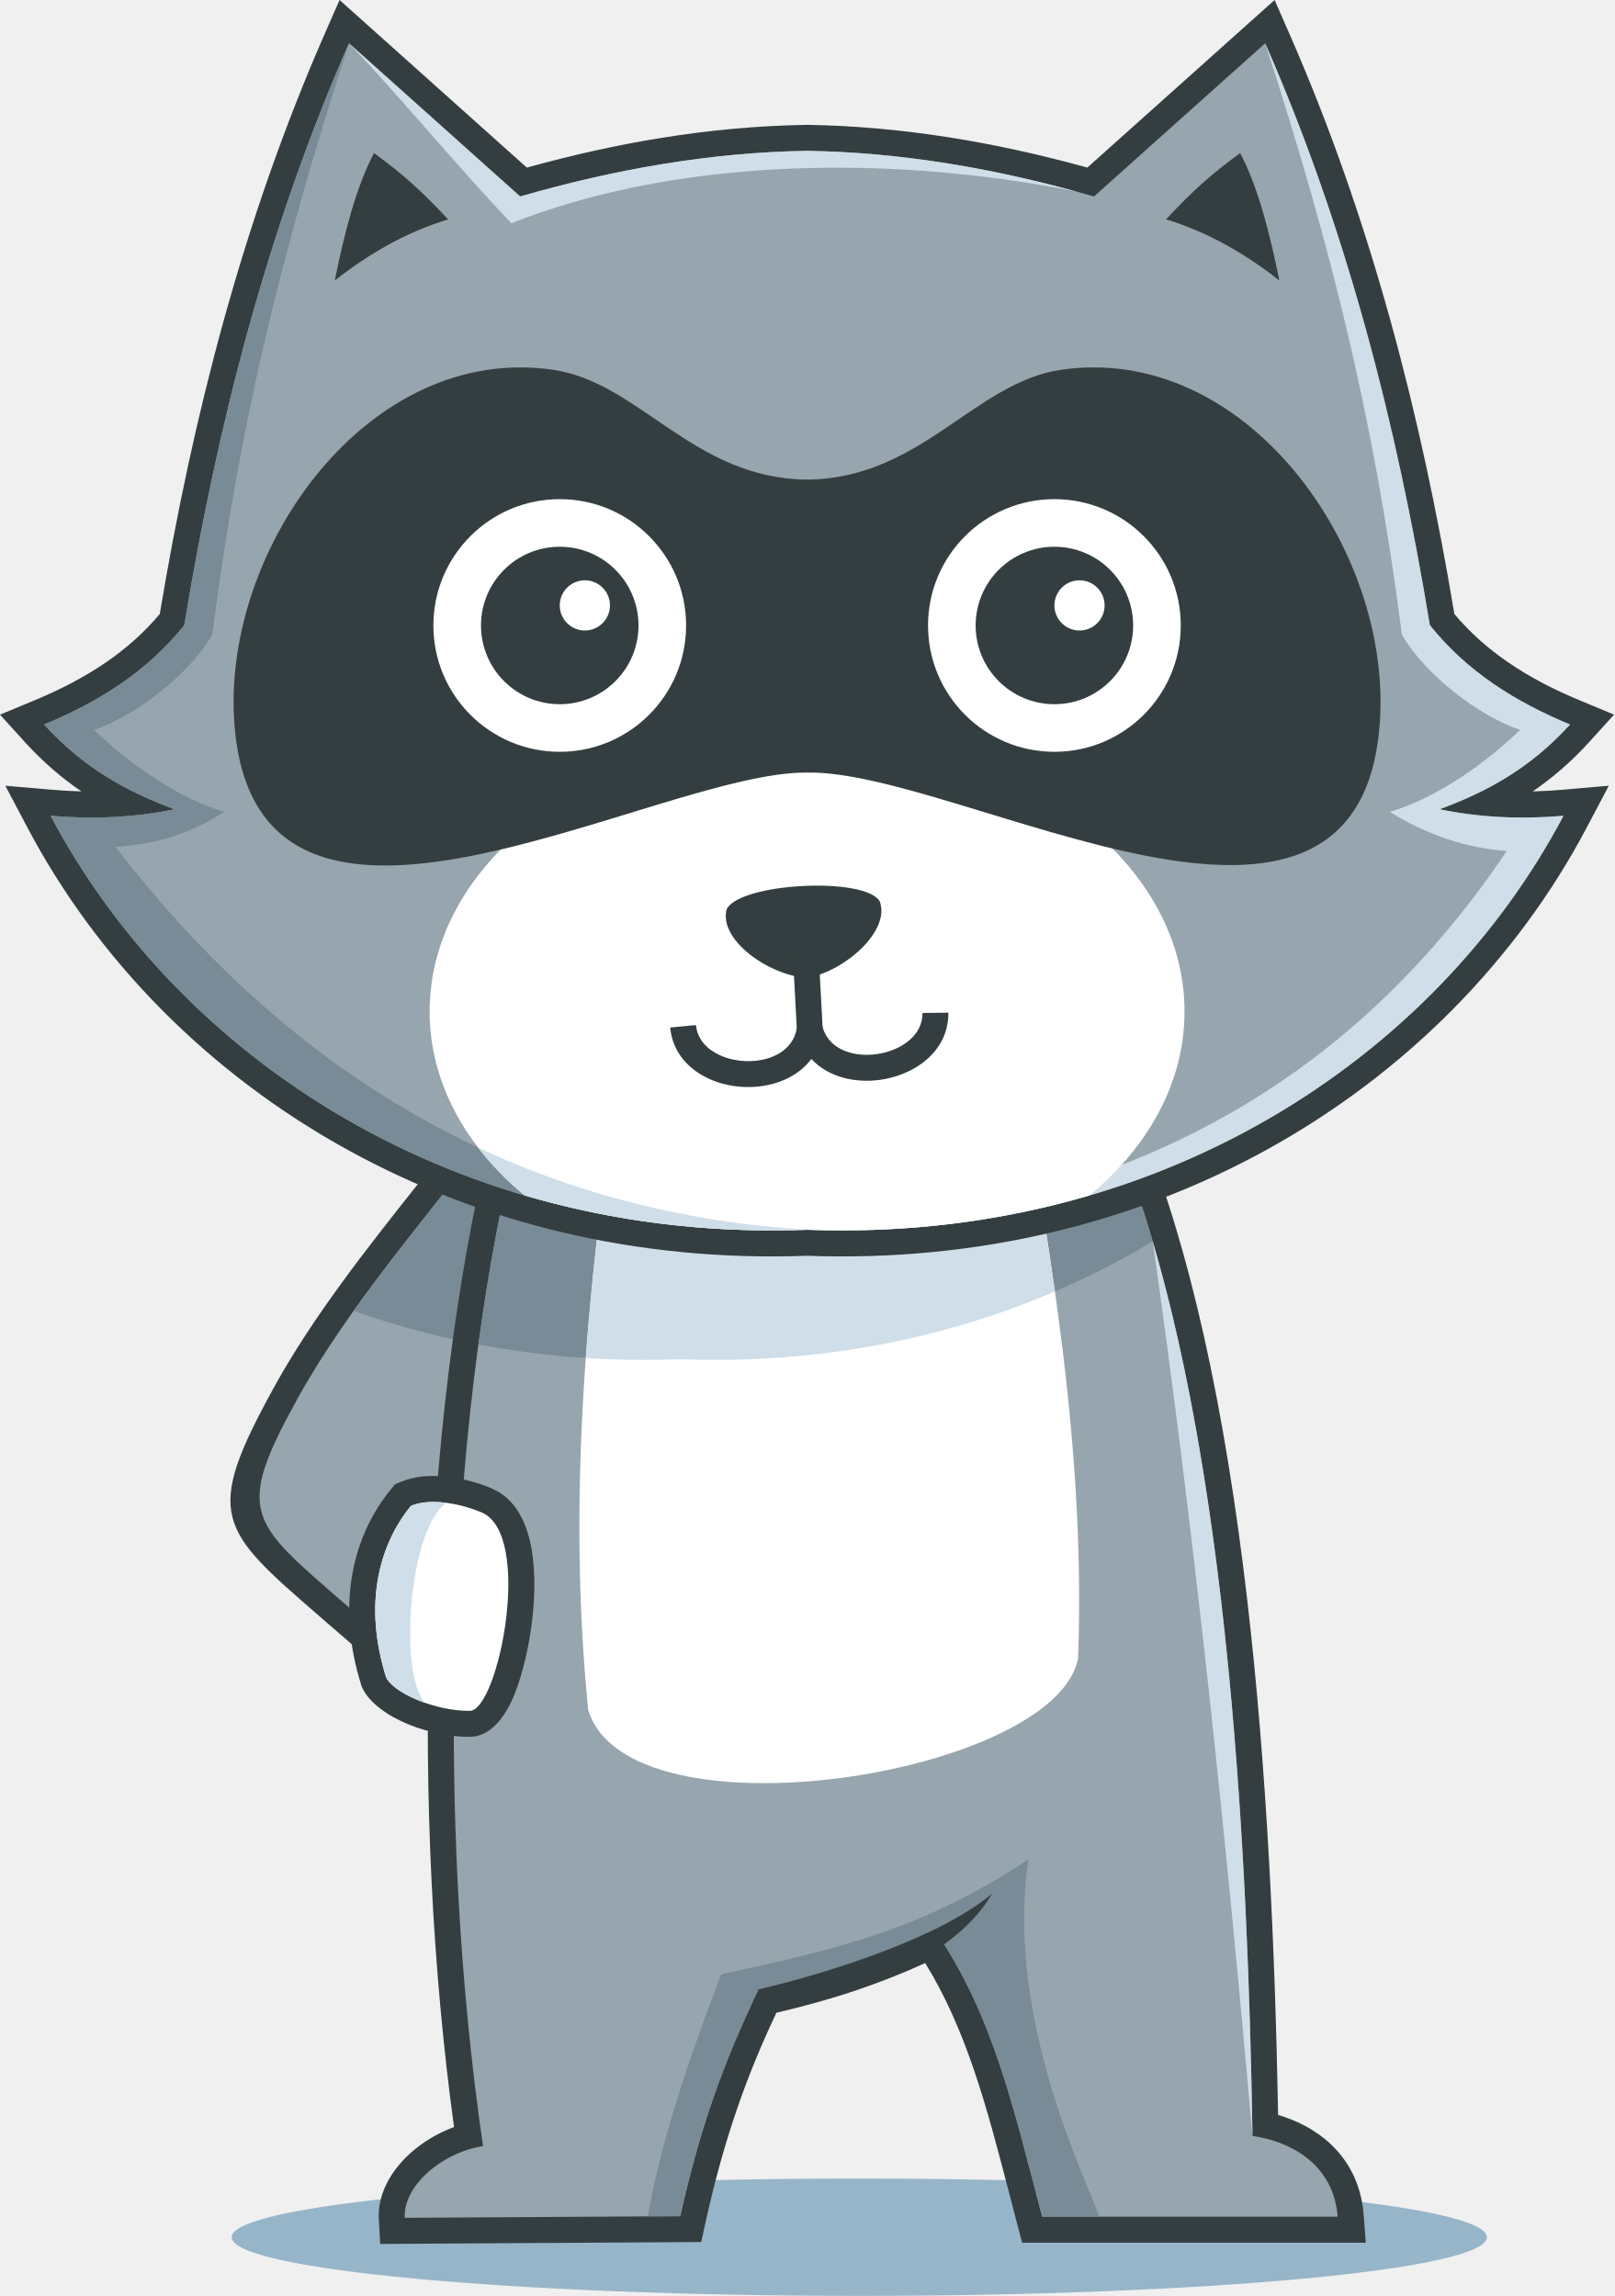
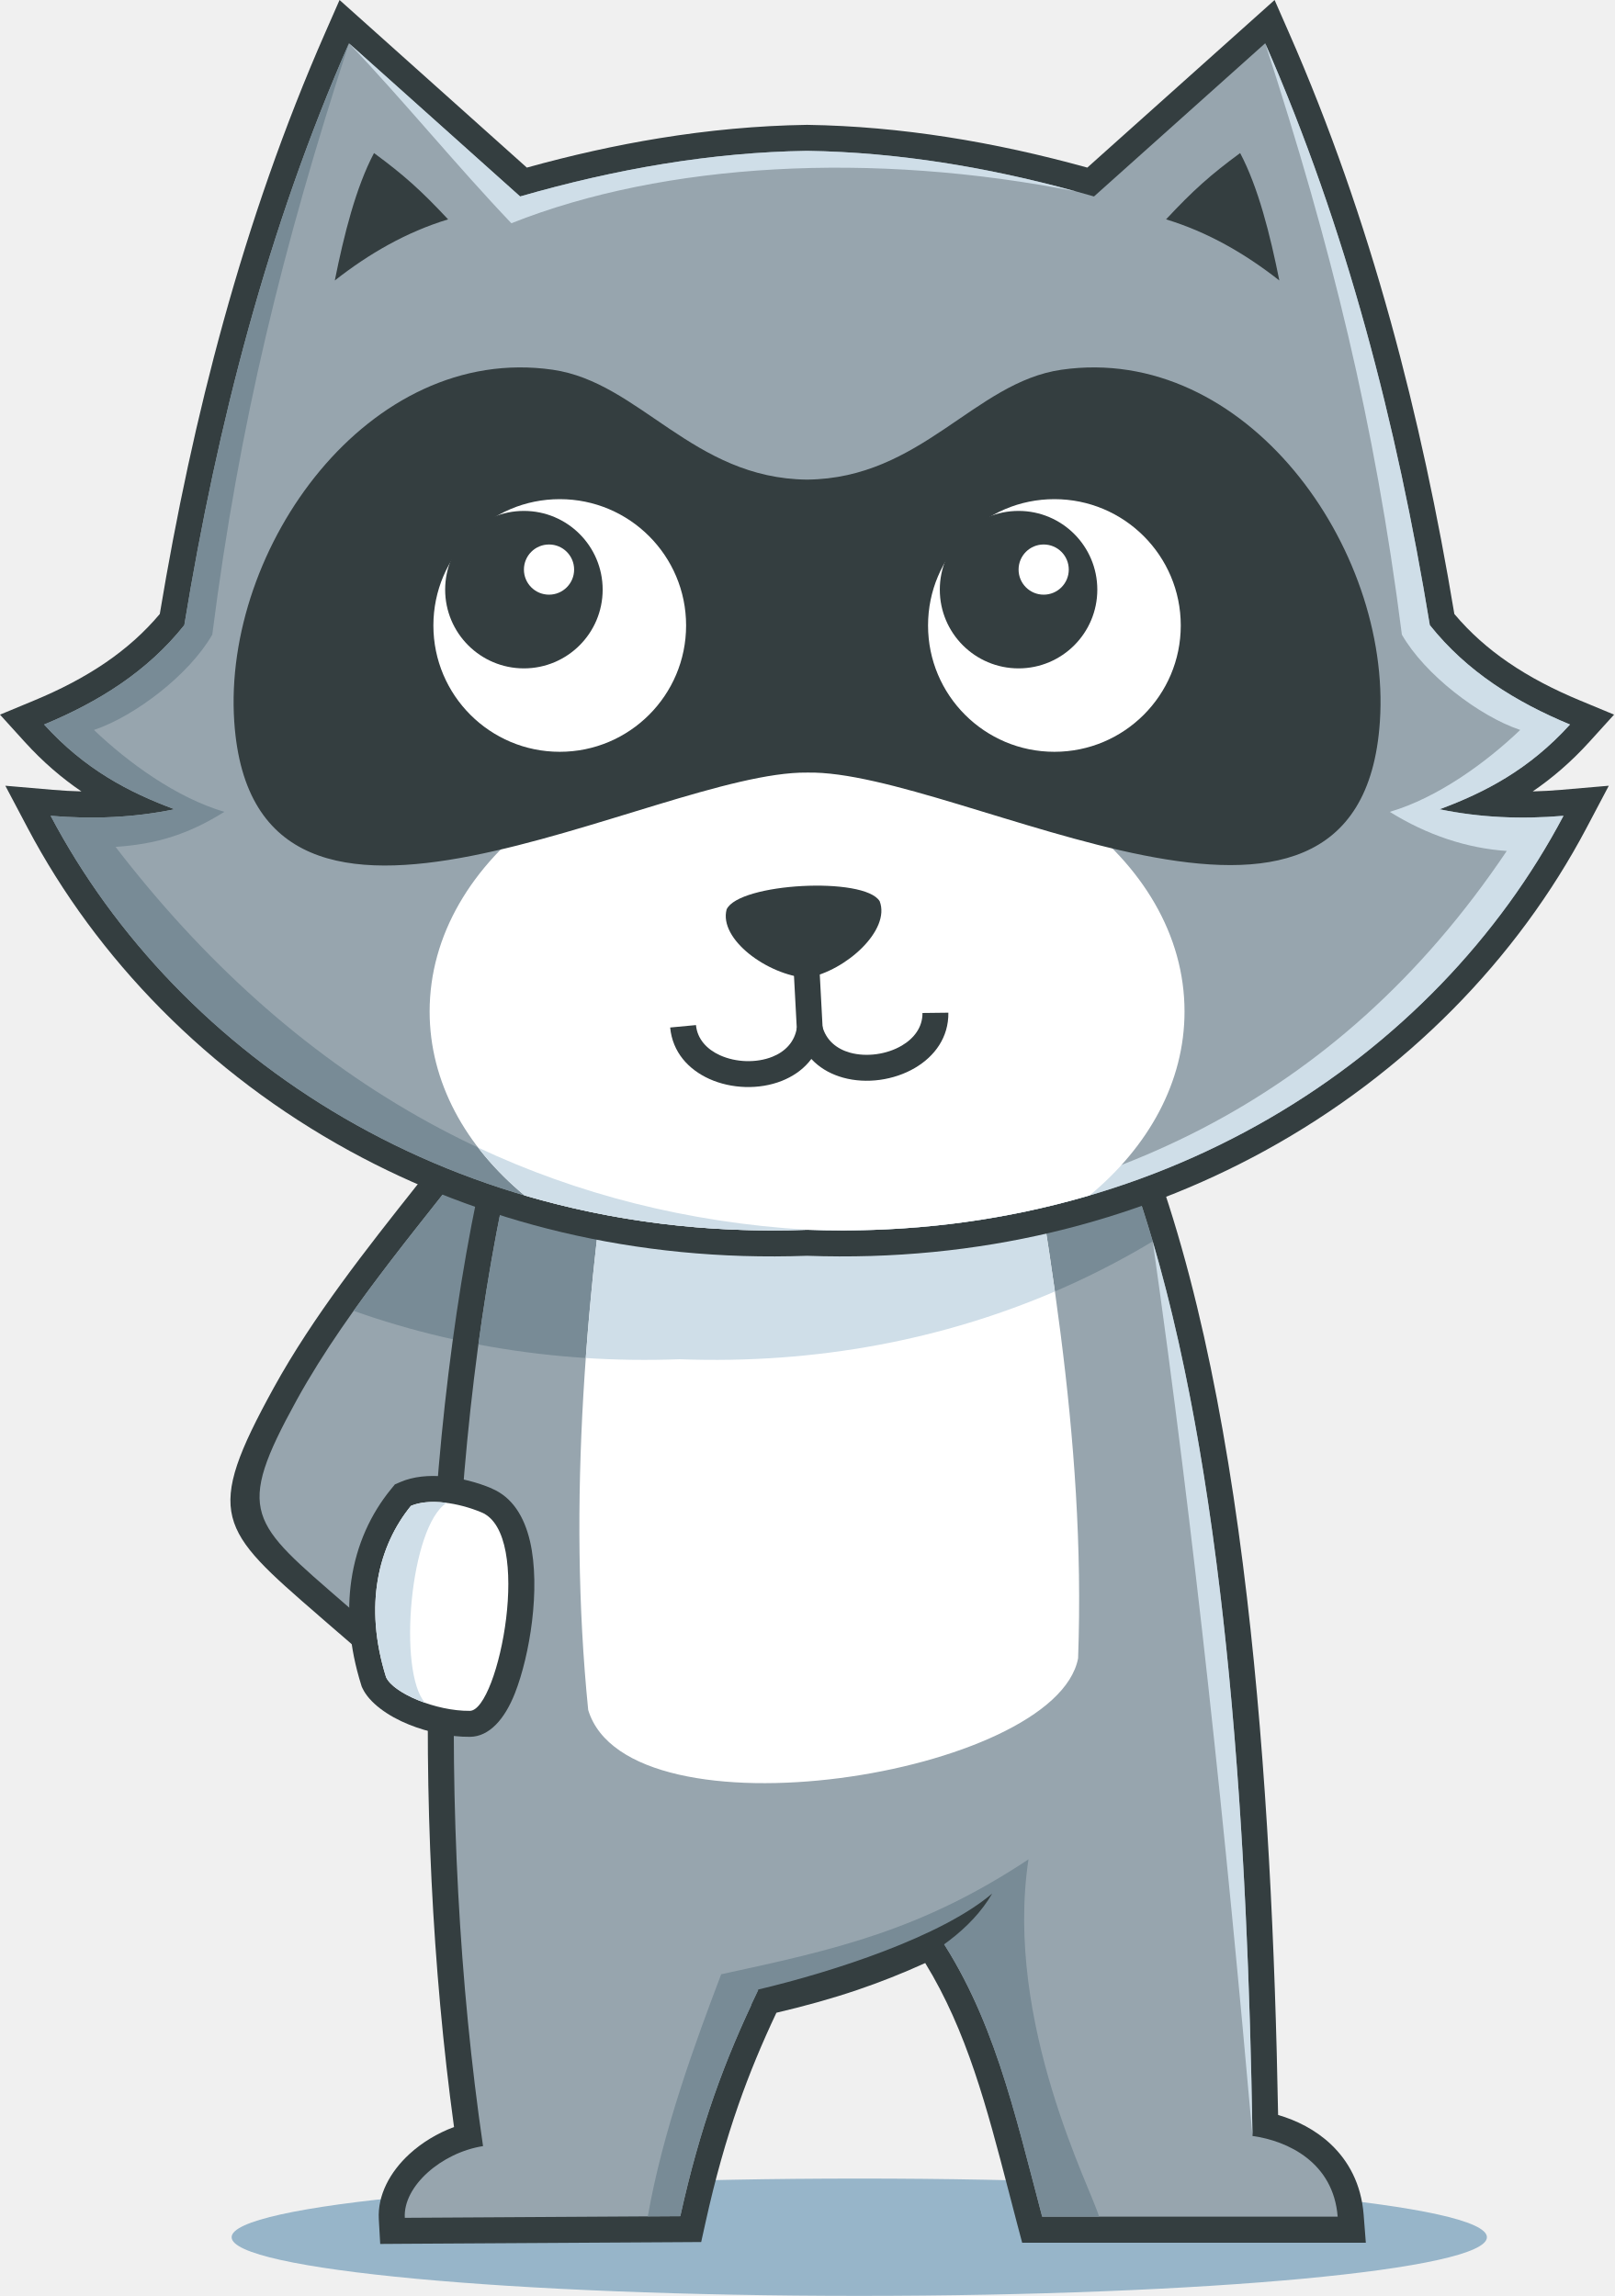
<svg xmlns="http://www.w3.org/2000/svg" width="3153" height="4486" viewBox="0 0 3153 4486" fill="none">
  <g id="body">
    <g id="g38">
      <path id="path40" fill-rule="evenodd" clip-rule="evenodd" d="M1678.41 4256.52C2355.48 4256.52 2904.37 4307.85 2904.37 4371.14C2904.37 4434.46 2355.48 4485.76 1678.41 4485.76C1001.32 4485.76 452.442 4434.46 452.442 4371.14C452.442 4307.85 1001.32 4256.52 1678.41 4256.52Z" fill="#97B5C9" />
    </g>
    <g id="g42">
      <path id="path44" d="M1056.41 2303.97C1069.84 2334.23 1083.31 2364.55 1108.09 2395.94L1120.93 2412.2L1118.83 2432.53L1019.34 3393.07L1009.26 3490.39L935.56 3426.3C878.729 3376.91 833.433 3338.13 788.097 3299.35C744.245 3261.8 700.408 3224.28 640.546 3172.26L623.084 3157.08C427.37 2987.32 397.229 2961.17 535.005 2710.93C611.466 2572.06 717.469 2438.17 811.556 2319.35C846.741 2274.92 880.22 2232.65 910.97 2191.3L950.533 2138.14L991.58 2190.11C1024.16 2231.38 1040.3 2267.69 1056.41 2303.97ZM1015.71 2441.74C991.377 2407.37 977.513 2376.16 963.662 2344.97C958.566 2333.48 953.456 2322 947.733 2310.45C929.774 2333.48 910.721 2357.53 891.169 2382.23C799.989 2497.4 697.24 2627.17 624.162 2759.88C525.92 2938.31 547.768 2957.26 689.558 3080.26L707.03 3095.44C763.637 3144.67 808.944 3183.43 854.161 3222.12C878.01 3242.54 901.881 3262.95 928.297 3285.7L1015.71 2441.74Z" fill="#343E40" />
    </g>
    <g id="g46">
      <path id="path48" fill-rule="evenodd" clip-rule="evenodd" d="M1068.28 2427.38C1010.9 2354.71 1009.14 2294.21 951.757 2221.54C844.445 2365.79 683.464 2546.75 579.591 2735.4C457.625 2956.94 489.468 2973.58 673.788 3133.85C790.385 3235.22 852.155 3286.51 968.78 3387.89C1001.94 3067.74 1035.11 2747.53 1068.28 2427.38Z" fill="#97A5AE" />
    </g>
    <g id="g50">
      <path id="path52" fill-rule="evenodd" clip-rule="evenodd" d="M1068.28 2427.35C1010.9 2354.71 1009.16 2294.21 951.757 2221.54C878.089 2320.58 779.098 2436.91 690.689 2561.15C802.032 2600.66 920.753 2629.08 1045.81 2644.24L1068.28 2427.35Z" fill="#788B96" />
    </g>
    <g id="g82">
-       <path id="path84" d="M977.52 2200.65L1116.4 2110.32L1131.96 2100.19L1150.43 2102.56C1327.57 2125.21 1492.21 2124.11 1656.82 2123C1824.69 2121.87 1992.58 2120.74 2176.33 2144.25L2205.33 2147.96L2216.73 2174.7C2326.55 2431.98 2394.18 2766.88 2435.59 3120.48C2474.95 3456.59 2490.7 3811.43 2496.51 4132.27C2532.53 4142.81 2569.45 4161.07 2599.48 4189.49C2633.85 4222.05 2658.88 4266.91 2663.6 4327.2L2667.86 4381.91H2612.84H2035.68H1996.58L1986.5 4343.9C1984 4334.34 1977.23 4308.43 1970.18 4281.25C1927.62 4117.7 1888.69 3968.24 1807.21 3835.45C1762.46 3855.78 1719.07 3872.93 1674.47 3888.08C1624.49 3905.01 1573.07 3919.29 1516.53 3932.59C1488.37 3992.22 1463.93 4050.85 1442.35 4112.64C1417.96 4182.52 1397.04 4256.63 1378.38 4340.99L1369.62 4380.56L1329.01 4380.82C1247.84 4381.33 1153.89 4381.88 1059.99 4382.4C966.04 4382.92 872.078 4383.46 790.874 4383.98L742.677 4384.3L739.926 4336.01C737.27 4289.37 761.362 4243.79 799.96 4208.4C823.93 4186.43 854.106 4167.98 886.842 4155.86C844.345 3845.41 828.277 3507.86 838.657 3179.54C849.361 2840.53 888.428 2511.22 955.825 2231.5L960.605 2211.65L977.52 2200.65ZM1156.26 2205.56L1049.85 2274.77C986.984 2543.38 950.412 2858.18 940.153 3182.71C929.485 3520.25 947.393 3868.27 993.868 4185.77L1001.15 4235.5L951.284 4243.3C920.877 4248.05 891.428 4262.71 869.818 4282L1059.6 4280.9C1138.34 4280.47 1217.09 4280.01 1288.33 4279.55C1305.64 4206.79 1324.74 4141.29 1346.43 4079.18C1372.15 4005.5 1401.4 3936.71 1435.48 3866.48L1446.19 3844.4L1470.12 3839.02C1532.24 3825.05 1587.72 3810.11 1641.82 3791.74C1695 3773.71 1747.06 3752.15 1803.23 3724.76L1842.39 3705.65L1867.33 3741.67C1975.33 3897.93 2019.62 4068 2068.47 4255.79L2074.81 4280.01H2543.79C2539.53 4273.73 2534.69 4268.12 2529.42 4263.14C2504.69 4239.73 2470.02 4227.87 2439.7 4223.72L2396.4 4217.79L2395.71 4174.17C2390.52 3847.05 2375.3 3480.46 2334.49 3132.06C2295.54 2799.38 2233.32 2485.05 2134.38 2241.4C1968.27 2222.4 1812.71 2223.46 1657.19 2224.5C1495 2225.6 1332.77 2226.69 1156.26 2205.56" fill="#343E40" />
+       <path id="path84" d="M977.52 2200.65L1116.4 2110.32L1131.96 2100.19L1150.43 2102.56C1327.57 2125.21 1492.21 2124.11 1656.82 2123C1824.69 2121.87 1992.58 2120.74 2176.33 2144.25L2205.33 2147.96L2216.73 2174.7C2326.55 2431.98 2394.18 2766.88 2435.59 3120.48C2474.95 3456.59 2490.7 3811.43 2496.51 4132.27C2532.53 4142.81 2569.45 4161.07 2599.48 4189.49C2633.85 4222.05 2658.88 4266.91 2663.6 4327.2L2667.86 4381.91H2612.84H2035.68H1996.58L1986.5 4343.9C1984 4334.34 1977.23 4308.43 1970.18 4281.25C1927.62 4117.7 1888.69 3968.24 1807.21 3835.45C1762.46 3855.78 1719.07 3872.93 1674.47 3888.08C1624.49 3905.01 1573.07 3919.29 1516.53 3932.59C1488.37 3992.22 1463.93 4050.85 1442.35 4112.64C1417.96 4182.52 1397.04 4256.63 1378.38 4340.99L1369.62 4380.56L1329.01 4380.82C1247.84 4381.33 1153.89 4381.88 1059.99 4382.4C966.04 4382.92 872.078 4383.46 790.874 4383.98L742.677 4384.3L739.926 4336.01C737.27 4289.37 761.362 4243.79 799.96 4208.4C823.93 4186.43 854.106 4167.98 886.842 4155.86C844.345 3845.41 828.277 3507.86 838.657 3179.54C849.361 2840.53 888.428 2511.22 955.825 2231.5L960.605 2211.65L977.52 2200.65ZM1156.26 2205.56L1049.85 2274.77C986.984 2543.38 950.412 2858.18 940.153 3182.71C929.485 3520.25 947.393 3868.27 993.868 4185.77L1001.15 4235.5L951.284 4243.3C920.877 4248.05 891.428 4262.71 869.818 4282L1059.6 4280.9C1138.34 4280.47 1217.09 4280.01 1288.33 4279.55C1305.64 4206.79 1324.74 4141.29 1346.42 4079.18C1372.15 4005.5 1401.4 3936.71 1435.48 3866.48L1446.19 3844.4L1470.12 3839.02C1532.24 3825.05 1587.72 3810.11 1641.82 3791.74C1695 3773.71 1747.06 3752.15 1803.23 3724.76L1842.39 3705.65L1867.33 3741.67C1975.33 3897.93 2019.62 4068 2068.47 4255.79L2074.81 4280.01H2543.79C2539.53 4273.73 2534.69 4268.12 2529.42 4263.14C2504.69 4239.73 2470.02 4227.87 2439.7 4223.72L2396.4 4217.79L2395.71 4174.17C2390.52 3847.05 2375.3 3480.46 2334.49 3132.06C2295.54 2799.38 2233.32 2485.05 2134.38 2241.4C1968.27 2222.4 1812.71 2223.46 1657.19 2224.5C1495 2225.6 1332.77 2226.69 1156.26 2205.56Z" fill="#343E40" />
    </g>
    <g id="g86">
      <path id="path88" fill-rule="evenodd" clip-rule="evenodd" d="M1144.06 2152.9C1068.6 2201.99 1080.64 2194.15 1005.18 2243.25C871.035 2800.05 850.507 3557.79 943.507 4193.14C862.656 4205.78 787.147 4271.26 790.675 4333.25C953.074 4332.18 1166.42 4331.12 1328.82 4330.06C1367.16 4156.78 1414.52 4026.09 1481.26 3888.57C1609.6 3859.75 1709.89 3826.98 1825.52 3770.52C1940.06 3936.19 1980.6 4122.86 2035.68 4330.97H2612.84C2604.57 4225.3 2515.86 4182.86 2446.47 4173.36C2436.05 3514.98 2385.26 2699.07 2169.94 2194.6C1809.05 2148.41 1504.97 2199.09 1144.06 2152.9Z" fill="#97A5AE" />
    </g>
    <g id="g90">
      <path id="path92" fill-rule="evenodd" clip-rule="evenodd" d="M2446.47 4173.36C2437.52 3607.87 2398.76 2926.19 2251.6 2425.42C2333.37 3000.85 2394.44 3585.21 2446.47 4173.36Z" fill="#CFDEE8" />
    </g>
    <g id="g94">
      <path id="path96" fill-rule="evenodd" clip-rule="evenodd" d="M1265.36 4330.46H1265.73H1266.35L1267.33 4330.43H1268.33H1269.33H1270.31L1271.31 4330.4H1272.3H1273.29H1273.84H1274.28H1275.28L1277.25 4330.37H1278.25H1279.23H1280.23L1284.2 4330.34H1285.19L1286.18 4330.31H1287.18H1288.16H1289.16H1289.86L1290.14 4330.28H1291.14H1292.13H1293.11H1294.12L1296.09 4330.26H1297.09H1297.79H1298.08H1299.06L1300.06 4330.22H1301.06H1302.04H1303.03H1304.03L1305.02 4330.2H1305.65H1306.01H1306.99H1307.99L1308.98 4330.17H1309.97H1310.96H1311.96H1312.94H1313.45L1313.94 4330.14H1314.94H1315.92H1316.92H1317.91L1318.9 4330.11H1319.89H1320.88H1321.17H1321.87H1322.86L1323.87 4330.08H1324.84H1325.84H1326.84L1327.82 4330.05H1328.82C1367.16 4156.78 1414.52 4026.09 1481.26 3888.57C1609.6 3859.75 1709.89 3826.98 1825.52 3770.52C1940.06 3936.19 1980.6 4122.86 2035.68 4330.97H2146.74C2133.6 4280.82 1960.65 3951.94 2008.93 3632.89C1800.53 3770.87 1635.11 3808.58 1408.67 3857.39C1358.44 3989.81 1294.34 4164.06 1265.36 4330.46Z" fill="#788B96" />
    </g>
    <g id="g98">
      <path id="path100" fill-rule="evenodd" clip-rule="evenodd" d="M1144.06 2152.9C1068.6 2201.99 1080.64 2194.15 1005.18 2243.25C976.345 2362.91 952.771 2491.9 934.447 2626.94C1058.75 2650.47 1190.05 2660.86 1327.22 2655.73C1680.81 2668.89 1995.43 2579.55 2251.6 2425.42C2227.41 2343.16 2200.32 2265.79 2169.94 2194.6C1809.05 2148.41 1504.97 2199.09 1144.06 2152.9Z" fill="#788B96" />
    </g>
    <g id="g102">
-       <path id="path104" d="M868.56 2884.84C899.784 2887.72 932.393 2896.28 960.418 2908.05V2908.25C1000.54 2925.13 1024.06 2963.07 1035.31 3011.65C1045.83 3057.08 1045.79 3113.69 1039.2 3167.93C1032.94 3219.59 1020.62 3270.5 1005.84 3308.16C985.704 3359.49 955.398 3393.04 918.17 3393.47C878.837 3393.9 835.26 3384.14 799.312 3369.75C756.525 3352.58 720.928 3326.27 707.952 3298.37L706.54 3295.34L705.561 3292.21C682.181 3217.78 677.36 3149.08 686.228 3087.86C696.369 3017.81 724.416 2957.78 763.25 2910.18L771.33 2900.27L782.561 2895.43C807.301 2884.79 837.52 2881.96 868.56 2884.84ZM921.006 3001.97C901.29 2993.71 879.372 2987.78 859.401 2985.93C849.505 2985.01 840.414 2985.01 832.898 2986.22C809.944 3018.15 793.436 3057.2 786.93 3102.2C780.316 3147.87 783.894 3199.81 801.164 3256.99C804.972 3261.14 818.702 3268.02 837.138 3275.39C862.158 3285.44 891.701 3292.26 917.369 3291.95C927.268 3291.86 906.133 3283.86 911.116 3271.13C922.878 3241.13 932.848 3199.38 938.109 3156.01C943.465 3111.88 943.88 3067.47 936.206 3034.34C932.134 3016.74 927.068 3004.39 921.077 3001.8L921.006 3001.97Z" fill="#343E40" />
+       <path id="path104" d="M868.56 2884.84C899.784 2887.72 932.393 2896.28 960.418 2908.05V2908.25C1000.54 2925.13 1024.06 2963.07 1035.31 3011.65C1045.83 3057.08 1045.79 3113.69 1039.2 3167.93C1032.94 3219.59 1020.62 3270.5 1005.85 3308.16C985.704 3359.49 955.398 3393.04 918.17 3393.47C878.837 3393.9 835.26 3384.14 799.312 3369.75C756.525 3352.58 720.928 3326.27 707.952 3298.37L706.54 3295.34L705.561 3292.21C682.181 3217.78 677.36 3149.08 686.228 3087.86C696.369 3017.81 724.416 2957.78 763.25 2910.18L771.33 2900.27L782.561 2895.43C807.301 2884.79 837.52 2881.96 868.56 2884.84ZM921.006 3001.97C901.29 2993.71 879.372 2987.78 859.401 2985.93C849.505 2985.01 840.414 2985.01 832.898 2986.22C809.944 3018.15 793.436 3057.2 786.93 3102.2C780.316 3147.87 783.894 3199.81 801.164 3256.99C804.972 3261.14 818.702 3268.02 837.138 3275.39C862.158 3285.44 891.701 3292.26 917.369 3291.95C927.268 3291.86 906.133 3283.86 911.116 3271.13C922.878 3241.13 932.848 3199.38 938.109 3156.01C943.465 3111.88 943.88 3067.47 936.206 3034.34C932.134 3016.74 927.068 3004.39 921.077 3001.8L921.006 3001.97Z" fill="#343E40" />
    </g>
    <g id="g106">
      <path id="path108" fill-rule="evenodd" clip-rule="evenodd" d="M940.716 2955.01C895.396 2935.98 837.881 2927.05 802.652 2942.23C739.58 3019.53 709.715 3135.69 754.129 3277.06C768.661 3308.33 851.557 3343.46 917.76 3342.71C945.869 3342.37 977.417 3254.46 988.657 3161.98C999.669 3071.31 991.16 2976.23 940.716 2955.01Z" fill="white" />
    </g>
    <g id="g110">
      <path id="path112" fill-rule="evenodd" clip-rule="evenodd" d="M872.534 2936.35C838.06 2931.17 813.839 2937.39 802.658 2942.23C739.595 3019.53 709.708 3135.68 754.136 3277.06C762.45 3294.97 793.187 3314.12 830.378 3327.1C776.42 3267.27 800.736 2981.62 872.534 2936.35Z" fill="#CFDEE8" />
    </g>
    <g id="g114">
      <path id="path116" fill-rule="evenodd" clip-rule="evenodd" d="M1209.5 2100.05C1143.99 2520.21 1108.31 2936.09 1148.92 3341.01C1227.96 3601.1 2061.82 3469.37 2105.82 3240.15C2121.63 2803.39 2042.79 2401.44 1973.69 1989.17C1712.56 2027.06 1470.61 2062.15 1209.5 2100.05Z" fill="white" />
    </g>
    <g id="g118">
      <path id="path120" fill-rule="evenodd" clip-rule="evenodd" d="M1200.44 2159.39C1175.76 2324.87 1156.06 2489.69 1144.19 2653.35C1203.91 2657.2 1264.95 2658.07 1327.22 2655.73C1597.3 2665.81 1844.64 2616.03 2060.55 2523.32C2044.37 2408.26 2025.43 2293.95 2005.97 2179.39C1731.68 2162.86 1482.03 2188.36 1200.44 2159.39Z" fill="#CFDEE8" />
    </g>
    <g id="g122">
-       <path id="path124" d="M1288.06 270.036C1383.57 254.495 1479.49 245.448 1575.85 243.949H1576.44H1577.04C1759.58 246.8 1941.84 277.004 2123.82 327.463L2437.43 46.731L2489.63 -1.64414e-05L2517.82 64.244C2597.89 246.668 2662.88 434.552 2716.03 626.673C2767.89 814.095 2808.46 1005.43 2840.76 1199.61C2871.72 1236.48 2907.07 1267.46 2945.71 1293.99C2988.73 1323.55 3036.09 1347.81 3086.23 1368.62L3152.73 1396.25L3104.33 1449.62C3068.57 1489.03 3031.63 1520.47 2993.85 1546.28C3012.25 1545.84 3030.91 1544.79 3049.77 1543.17L3142.46 1535.2L3098.95 1617.6C2964.17 1872.79 2747.36 2096.89 2469.68 2248.89C2216.93 2387.24 1913.83 2465.82 1576.44 2453.58C1239.05 2465.82 935.943 2387.24 683.211 2248.89C405.536 2096.89 188.727 1872.79 53.939 1617.6L10.417 1535.2L103.101 1543.17C121.976 1544.79 140.628 1545.84 159.009 1546.28C121.047 1520.38 84.085 1488.99 48.561 1449.83L0 1396.31L66.671 1368.62C116.787 1347.81 164.137 1323.55 207.173 1293.99C245.823 1267.46 281.16 1236.46 312.111 1199.61C344.425 1005.43 385.001 814.095 436.849 626.673C490.004 434.56 555.001 246.668 635.061 64.244L663.251 -1.64414e-05L715.467 46.731L1029.07 327.463C1115.77 303.415 1202.11 284.008 1288.06 270.036ZM1576.41 345.459C1486.17 346.904 1395.46 355.52 1304.37 370.343C1212.43 385.293 1120.97 406.379 1029.93 432.616L1003.03 440.368L982.163 421.668L700.529 169.567C634.947 327.169 580.399 488.833 534.776 653.747C482.791 841.649 442.308 1034 410.175 1229.51L408.008 1242.72L399.829 1252.99C360.363 1302.58 314.697 1343.51 264.495 1377.99C235.948 1397.6 205.957 1415.08 174.855 1430.84C195.304 1448.15 216.051 1462.99 237.028 1475.92C275.725 1499.77 316.699 1517.86 358.635 1533.4L524.791 1595.02L351.075 1630.93C309.224 1639.57 266.799 1644.88 223.881 1647.05C212.069 1647.65 200.257 1648.02 188.452 1648.17C315.212 1853.87 500.957 2033.35 731.777 2159.71C969.768 2289.98 1255.77 2363.86 1574.65 2352L1576.44 2351.94L1578.24 2352C1897.1 2363.86 2183.1 2289.98 2421.11 2159.71C2651.94 2033.35 2837.68 1853.87 2964.43 1648.17C2952.62 1648.02 2940.82 1647.65 2928.99 1647.05C2886.08 1644.88 2843.64 1639.57 2801.81 1630.93L2628.18 1595.04L2794.43 1533.4C2836.1 1517.96 2876.93 1499.92 2915.85 1475.92C2936.93 1462.93 2957.72 1448.11 2978.11 1430.89C2946.98 1415.11 2916.98 1397.62 2888.39 1377.99C2838.17 1343.51 2792.53 1302.6 2753.06 1252.99L2744.88 1242.72L2742.69 1229.51C2710.59 1034 2670.11 841.649 2618.11 653.747C2572.5 488.833 2517.94 327.169 2452.34 169.567L2170.72 421.668L2149.84 440.368L2122.95 432.616C1940.49 380.033 1758.26 348.352 1576.41 345.459Z" fill="#343E40" />
+       <path id="path124" d="M1288.06 270.036C1383.57 254.495 1479.49 245.448 1575.85 243.949H1576.44H1577.04C1759.58 246.8 1941.84 277.004 2123.82 327.463L2437.43 46.731L2489.63 0L2517.82 64.244C2597.89 246.668 2662.88 434.552 2716.03 626.673C2767.89 814.095 2808.46 1005.43 2840.76 1199.61C2871.72 1236.48 2907.07 1267.46 2945.71 1293.99C2988.73 1323.55 3036.09 1347.81 3086.23 1368.62L3152.73 1396.25L3104.33 1449.62C3068.57 1489.03 3031.63 1520.47 2993.85 1546.28C3012.25 1545.84 3030.91 1544.79 3049.77 1543.17L3142.46 1535.2L3098.95 1617.6C2964.17 1872.79 2747.36 2096.89 2469.68 2248.89C2216.93 2387.24 1913.83 2465.82 1576.44 2453.58C1239.05 2465.82 935.943 2387.24 683.211 2248.89C405.536 2096.89 188.727 1872.79 53.939 1617.6L10.417 1535.2L103.101 1543.17C121.976 1544.79 140.628 1545.84 159.009 1546.28C121.047 1520.38 84.085 1488.99 48.561 1449.83L0 1396.31L66.671 1368.62C116.787 1347.81 164.137 1323.55 207.173 1293.99C245.823 1267.46 281.16 1236.46 312.111 1199.61C344.425 1005.43 385.001 814.095 436.849 626.673C490.004 434.56 555.001 246.668 635.061 64.244L663.251 0L715.467 46.731L1029.07 327.463C1115.77 303.415 1202.11 284.008 1288.06 270.036ZM1576.41 345.459C1486.17 346.904 1395.46 355.52 1304.37 370.343C1212.43 385.293 1120.97 406.379 1029.93 432.616L1003.03 440.368L982.163 421.668L700.529 169.567C634.947 327.169 580.399 488.833 534.776 653.747C482.791 841.649 442.308 1034 410.175 1229.51L408.008 1242.72L399.829 1252.99C360.363 1302.58 314.697 1343.51 264.495 1377.99C235.948 1397.6 205.957 1415.08 174.855 1430.84C195.304 1448.15 216.051 1462.99 237.028 1475.92C275.725 1499.77 316.699 1517.86 358.635 1533.4L524.791 1595.02L351.075 1630.93C309.224 1639.57 266.799 1644.88 223.881 1647.05C212.069 1647.65 200.257 1648.02 188.452 1648.17C315.212 1853.87 500.957 2033.35 731.777 2159.71C969.768 2289.98 1255.77 2363.86 1574.65 2352L1576.44 2351.94L1578.24 2352C1897.1 2363.86 2183.1 2289.98 2421.11 2159.71C2651.94 2033.35 2837.68 1853.87 2964.43 1648.17C2952.62 1648.02 2940.82 1647.65 2928.99 1647.05C2886.08 1644.88 2843.64 1639.57 2801.81 1630.93L2628.18 1595.04L2794.43 1533.4C2836.1 1517.96 2876.93 1499.92 2915.85 1475.92C2936.93 1462.93 2957.72 1448.11 2978.11 1430.89C2946.98 1415.11 2916.98 1397.62 2888.39 1377.99C2838.17 1343.51 2792.53 1302.6 2753.06 1252.99L2744.88 1242.72L2742.69 1229.51C2710.59 1034 2670.11 841.649 2618.11 653.747C2572.5 488.833 2517.94 327.169 2452.34 169.567L2170.72 421.668L2149.84 440.368L2122.95 432.616C1940.49 380.033 1758.26 348.352 1576.41 345.459Z" fill="#343E40" />
    </g>
    <g id="g126">
      <path id="path128" fill-rule="evenodd" clip-rule="evenodd" d="M1576.44 294.704C1389.61 297.618 1202.81 330.017 1015.99 383.853C904.535 284.086 793.084 184.302 681.635 84.544C523.446 444.945 424.828 826.989 360.023 1221.34C287.708 1312.21 192.455 1371.46 86.172 1415.59C166.022 1503.63 252.546 1548.4 340.912 1581.17C262.422 1597.4 181.65 1601.04 98.92 1593.93C348.342 2066.13 888.664 2428.36 1576.44 2402.76C2264.21 2428.36 2804.54 2066.13 3053.95 1593.93C2971.22 1601.04 2890.46 1597.4 2811.97 1581.17C2900.34 1548.4 2986.86 1503.63 3066.7 1415.59C2960.43 1371.46 2865.18 1312.21 2792.85 1221.34C2728.07 826.989 2629.42 444.945 2471.26 84.544C2359.8 184.302 2248.34 284.086 2136.89 383.853C1950.08 330.017 1763.27 297.618 1576.44 294.704Z" fill="#97A5AE" />
    </g>
    <g id="g130">
      <path id="path132" fill-rule="evenodd" clip-rule="evenodd" d="M1576.44 294.704C1389.61 297.618 1202.81 330.017 1015.99 383.853C904.535 284.086 793.085 184.302 681.635 84.544C787.362 195.389 893.101 325.325 998.833 436.17C1298.11 317.221 1704.7 295.252 2102.71 374.25C1927.27 326.174 1751.87 297.445 1576.44 294.704Z" fill="#CFDEE8" />
    </g>
    <g id="g134">
      <path id="path136" fill-rule="evenodd" clip-rule="evenodd" d="M681.636 84.544C523.445 444.945 424.829 826.989 360.024 1221.34C287.709 1312.21 192.454 1371.46 86.173 1415.59C166.022 1503.63 252.546 1548.4 340.913 1581.17C262.422 1597.4 181.65 1601.04 98.921 1593.93C348.341 2066.13 888.665 2428.36 1576.44 2402.76C1011.58 2368.38 565.518 2096.71 225.697 1654.68C302.918 1649.44 364.997 1631.9 438.24 1586.22C344.426 1558.65 249.746 1489.56 183.516 1426.19C263.316 1399.43 369.884 1318.19 414.63 1239.93C467.47 825.454 552.397 482.017 681.636 84.544Z" fill="#788B96" />
    </g>
    <g id="g138">
      <path id="path140" fill-rule="evenodd" clip-rule="evenodd" d="M2471.26 84.544C2629.42 444.945 2728.07 826.989 2792.85 1221.34C2865.18 1312.21 2960.43 1371.46 3066.7 1415.59C2986.86 1503.63 2900.34 1548.4 2811.97 1581.17C2890.46 1597.4 2971.23 1601.04 3053.95 1593.93C2804.54 2066.13 2264.21 2428.36 1576.44 2402.76C2141.29 2368.38 2609.67 2158.8 2943.12 1662.63C2865.9 1657.39 2787.9 1631.9 2714.65 1586.22C2808.46 1558.65 2903.13 1489.56 2969.38 1426.19C2889.57 1399.43 2783 1318.19 2738.26 1239.93C2685.42 825.454 2600.48 482.017 2471.26 84.544Z" fill="#CFDEE8" />
    </g>
    <g id="g142">
      <path id="path144" fill-rule="evenodd" clip-rule="evenodd" d="M1024.55 2335.59C1194.14 2385.51 1379.22 2410.1 1576.44 2402.76C1773.66 2410.1 1958.75 2385.51 2128.33 2335.59C2243.65 2239.96 2313.71 2114.19 2313.71 1976.36C2313.71 1677.11 1983.62 1434.5 1576.44 1434.5C1169.26 1434.5 839.184 1677.11 839.184 1976.36C839.184 2114.19 909.231 2239.96 1024.55 2335.59Z" fill="white" />
    </g>
    <g id="g146">
      <path id="path148" fill-rule="evenodd" clip-rule="evenodd" d="M1024.55 2335.59L1040.5 2340.19L1048.49 2342.44L1049.07 2342.61C1056.9 2344.77 1064.77 2346.9 1072.66 2348.95L1080.74 2351.05C1088.77 2353.09 1096.86 2355.11 1104.95 2357.03L1105.43 2357.15C1112.97 2358.96 1120.57 2360.75 1128.17 2362.45L1129.78 2362.82L1138.03 2364.64L1138.24 2364.69L1155.99 2368.47L1167.11 2370.71L1185.16 2374.23L1187.97 2374.77L1196.38 2376.3L1197.84 2376.56L1212.54 2379.18L1228.46 2381.8L1240.8 2383.76L1258.56 2386.41L1271.8 2388.25L1291.09 2390.75L1299.17 2391.73C1306.44 2392.59 1313.74 2393.43 1321.04 2394.21L1329.8 2395.1C1337.77 2395.93 1345.76 2396.68 1353.79 2397.38L1358.6 2397.78C1367.45 2398.53 1376.32 2399.22 1385.23 2399.82L1386.35 2399.88L1387.01 2399.97L1388.76 2400.05C1397.66 2400.66 1406.57 2401.18 1415.53 2401.63L1420.48 2401.89C1429.88 2402.35 1439.32 2402.73 1448.78 2403.05L1449.25 2403.08H1449.31C1459.36 2403.39 1469.44 2403.62 1479.56 2403.8L1481.64 2403.83C1491.79 2403.97 1501.96 2404.05 1512.17 2404.03H1512.4H1512.58C1522.43 2404 1532.32 2403.88 1542.23 2403.71L1545.98 2403.62C1556.11 2403.42 1566.24 2403.13 1576.44 2402.76C1342.11 2388.51 1128.24 2333.37 933.899 2242.21C959.616 2275.69 990.066 2306.99 1024.55 2335.59Z" fill="#CFDEE8" />
    </g>
    <g id="g150">
      <path id="path152" fill-rule="evenodd" clip-rule="evenodd" d="M1419.29 1776.81C1403.81 1834.87 1498.47 1904.85 1576.35 1910.78C1653.17 1896.6 1739.83 1816.94 1718.27 1760.86C1688.75 1712.07 1443.46 1725.15 1419.29 1776.81Z" fill="#343E40" />
    </g>
    <g id="g154">
      <path id="path156" d="M1359.44 2002.82C1362.04 2030.44 1381.13 2050.41 1406.28 2061.79C1421.86 2068.84 1439.59 2072.71 1457.34 2073.25C1475.17 2073.76 1492.92 2071 1508.49 2064.81C1533.14 2055.02 1552.39 2036.07 1556.6 2007.47L1606.8 2014.81C1599.6 2063.74 1567.79 2095.69 1527.15 2111.84C1505.07 2120.62 1480.38 2124.55 1455.94 2123.84C1431.43 2123.11 1406.98 2117.76 1385.44 2108.01C1344.68 2089.57 1313.58 2055.74 1309.03 2007.57L1359.44 2002.82Z" fill="#343E40" />
    </g>
    <g id="g158">
      <path id="path160" d="M1852.44 1978.61C1853.02 2026.94 1825.72 2063.87 1787.14 2086.55C1766.67 2098.59 1742.91 2106.53 1718.72 2109.84C1694.51 2113.16 1669.55 2111.89 1646.68 2105.51C1604.6 2093.77 1569.57 2065.39 1557.2 2017.49L1606.21 2004.8C1613.44 2032.78 1634.62 2049.56 1660.19 2056.69C1676.37 2061.19 1694.31 2062.06 1711.99 2059.64C1729.7 2057.22 1746.88 2051.51 1761.54 2042.89C1785.32 2028.9 1802.17 2006.99 1801.85 1979.21L1852.44 1978.61Z" fill="#343E40" />
    </g>
    <g id="g162">
      <path id="path164" d="M1557.06 2022.57L1543.51 1768.65L1593.9 1766.08L1607.45 2019.99L1557.06 2022.57Z" fill="#343E40" />
    </g>
    <g id="g166">
      <path id="path168" fill-rule="evenodd" clip-rule="evenodd" d="M875.262 428.584C822.174 371.782 788.947 342.017 730.553 299.037C694.994 366.426 672.003 458.305 653.963 547.988C720.909 495.478 793.474 453.526 875.262 428.584Z" fill="#343E40" />
    </g>
    <g id="g170">
      <path id="path172" fill-rule="evenodd" clip-rule="evenodd" d="M2277.63 428.584C2330.72 371.782 2363.95 342.017 2422.34 299.037C2457.9 366.426 2480.88 458.305 2498.9 547.988C2431.99 495.478 2359.4 453.526 2277.63 428.584Z" fill="#343E40" />
    </g>
    <g id="g174">
      <path id="path176" fill-rule="evenodd" clip-rule="evenodd" d="M1938.07 3699.6C1857.54 3839.24 1627.31 3915.66 1467.49 3917.79L1481.25 3888.57L1480.59 3887.33C1630.24 3851.8 1839.25 3783.53 1938.07 3699.6Z" fill="#343E40" />
    </g>
    <g id="g178">
      <path id="path180" fill-rule="evenodd" clip-rule="evenodd" d="M1576.44 937.07C1353.22 934.939 1249.71 746.907 1079.73 722.418C719.844 670.533 434.98 1070.44 457.539 1409.62C495.48 1980.14 1280.92 1506.3 1576.44 1509.5C1875.16 1503.14 2657.38 1980.14 2695.33 1409.62C2717.9 1070.44 2433.02 670.533 2073.14 722.418C1903.17 746.907 1799.64 934.939 1576.44 937.07Z" fill="#343E40" />
    </g>
    <g id="g182">
      <path id="path184" fill-rule="evenodd" clip-rule="evenodd" d="M1093.33 975.256C1229.64 975.256 1340.15 1085.76 1340.15 1222.07C1340.15 1358.38 1229.64 1468.89 1093.33 1468.89C957.042 1468.89 846.526 1358.38 846.526 1222.07C846.526 1085.76 957.042 975.256 1093.33 975.256Z" fill="white" />
    </g>
    <g id="lEye">
      <g id="g186">
-         <path id="path188" fill-rule="evenodd" clip-rule="evenodd" d="M1093.33 1068.24C1178.29 1068.24 1247.17 1137.12 1247.17 1222.07C1247.17 1307.02 1178.29 1375.9 1093.33 1375.9C1008.39 1375.9 939.513 1307.02 939.513 1222.07C939.513 1137.12 1008.39 1068.24 1093.33 1068.24Z" fill="#343E40" />
+         <path id="path188" fill-rule="evenodd" clip-rule="evenodd" d="M1023.33 998.243C1108.29 998.243 1177.17 1067.12 1177.17 1152.07C1177.17 1237.02 1108.29 1305.9 1023.33 1305.9C938.392 1305.9 869.513 1237.02 869.513 1152.07C869.513 1067.12 938.392 998.243 1023.33 998.243Z" fill="#343E40" />
      </g>
      <g id="g190">
-         <path id="path192" fill-rule="evenodd" clip-rule="evenodd" d="M1142.4 1133.84C1169.46 1133.84 1191.42 1155.79 1191.42 1182.86C1191.42 1209.93 1169.46 1231.88 1142.4 1231.88C1115.32 1231.88 1093.37 1209.93 1093.37 1182.86C1093.37 1155.79 1115.32 1133.84 1142.4 1133.84Z" fill="white" />
+         <path id="path192" fill-rule="evenodd" clip-rule="evenodd" d="M1072.4 1063.84C1099.46 1063.84 1121.42 1085.79 1121.42 1112.86C1121.42 1139.93 1099.46 1161.88 1072.4 1161.88C1045.32 1161.88 1023.37 1139.93 1023.37 1112.86C1023.37 1085.79 1045.32 1063.84 1072.4 1063.84Z" fill="white" />
      </g>
    </g>
    <g id="g194">
      <path id="path196" fill-rule="evenodd" clip-rule="evenodd" d="M2059.55 975.256C2195.86 975.256 2306.37 1085.76 2306.37 1222.07C2306.37 1358.38 2195.86 1468.89 2059.55 1468.89C1923.24 1468.89 1812.74 1358.38 1812.74 1222.07C1812.74 1085.76 1923.24 975.256 2059.55 975.256Z" fill="white" />
    </g>
    <g id="rEye">
      <g id="g198">
-         <path id="path200" fill-rule="evenodd" clip-rule="evenodd" d="M2059.55 1068.24C2144.49 1068.24 2213.36 1137.12 2213.36 1222.07C2213.36 1307.02 2144.49 1375.9 2059.55 1375.9C1974.58 1375.9 1905.71 1307.02 1905.71 1222.07C1905.71 1137.12 1974.58 1068.24 2059.55 1068.24Z" fill="#343E40" />
+         <path id="path200" fill-rule="evenodd" clip-rule="evenodd" d="M1989.55 998.243C2074.49 998.243 2143.36 1067.12 2143.36 1152.07C2143.36 1237.02 2074.49 1305.9 1989.55 1305.9C1904.58 1305.9 1835.71 1237.02 1835.71 1152.07C1835.71 1067.12 1904.58 998.243 1989.55 998.243Z" fill="#343E40" />
      </g>
      <g id="g202">
-         <path id="path204" fill-rule="evenodd" clip-rule="evenodd" d="M2108.58 1133.84C2135.68 1133.84 2157.62 1155.79 2157.62 1182.86C2157.62 1209.93 2135.68 1231.88 2108.58 1231.88C2081.52 1231.88 2059.58 1209.93 2059.58 1182.86C2059.58 1155.79 2081.52 1133.84 2108.58 1133.84Z" fill="white" />
+         <path id="path204" fill-rule="evenodd" clip-rule="evenodd" d="M2038.58 1063.84C2065.68 1063.84 2087.62 1085.79 2087.62 1112.86C2087.62 1139.93 2065.68 1161.88 2038.58 1161.88C2011.52 1161.88 1989.58 1139.93 1989.58 1112.86C1989.58 1085.79 2011.52 1063.84 2038.58 1063.84Z" fill="white" />
      </g>
    </g>
  </g>
</svg>
